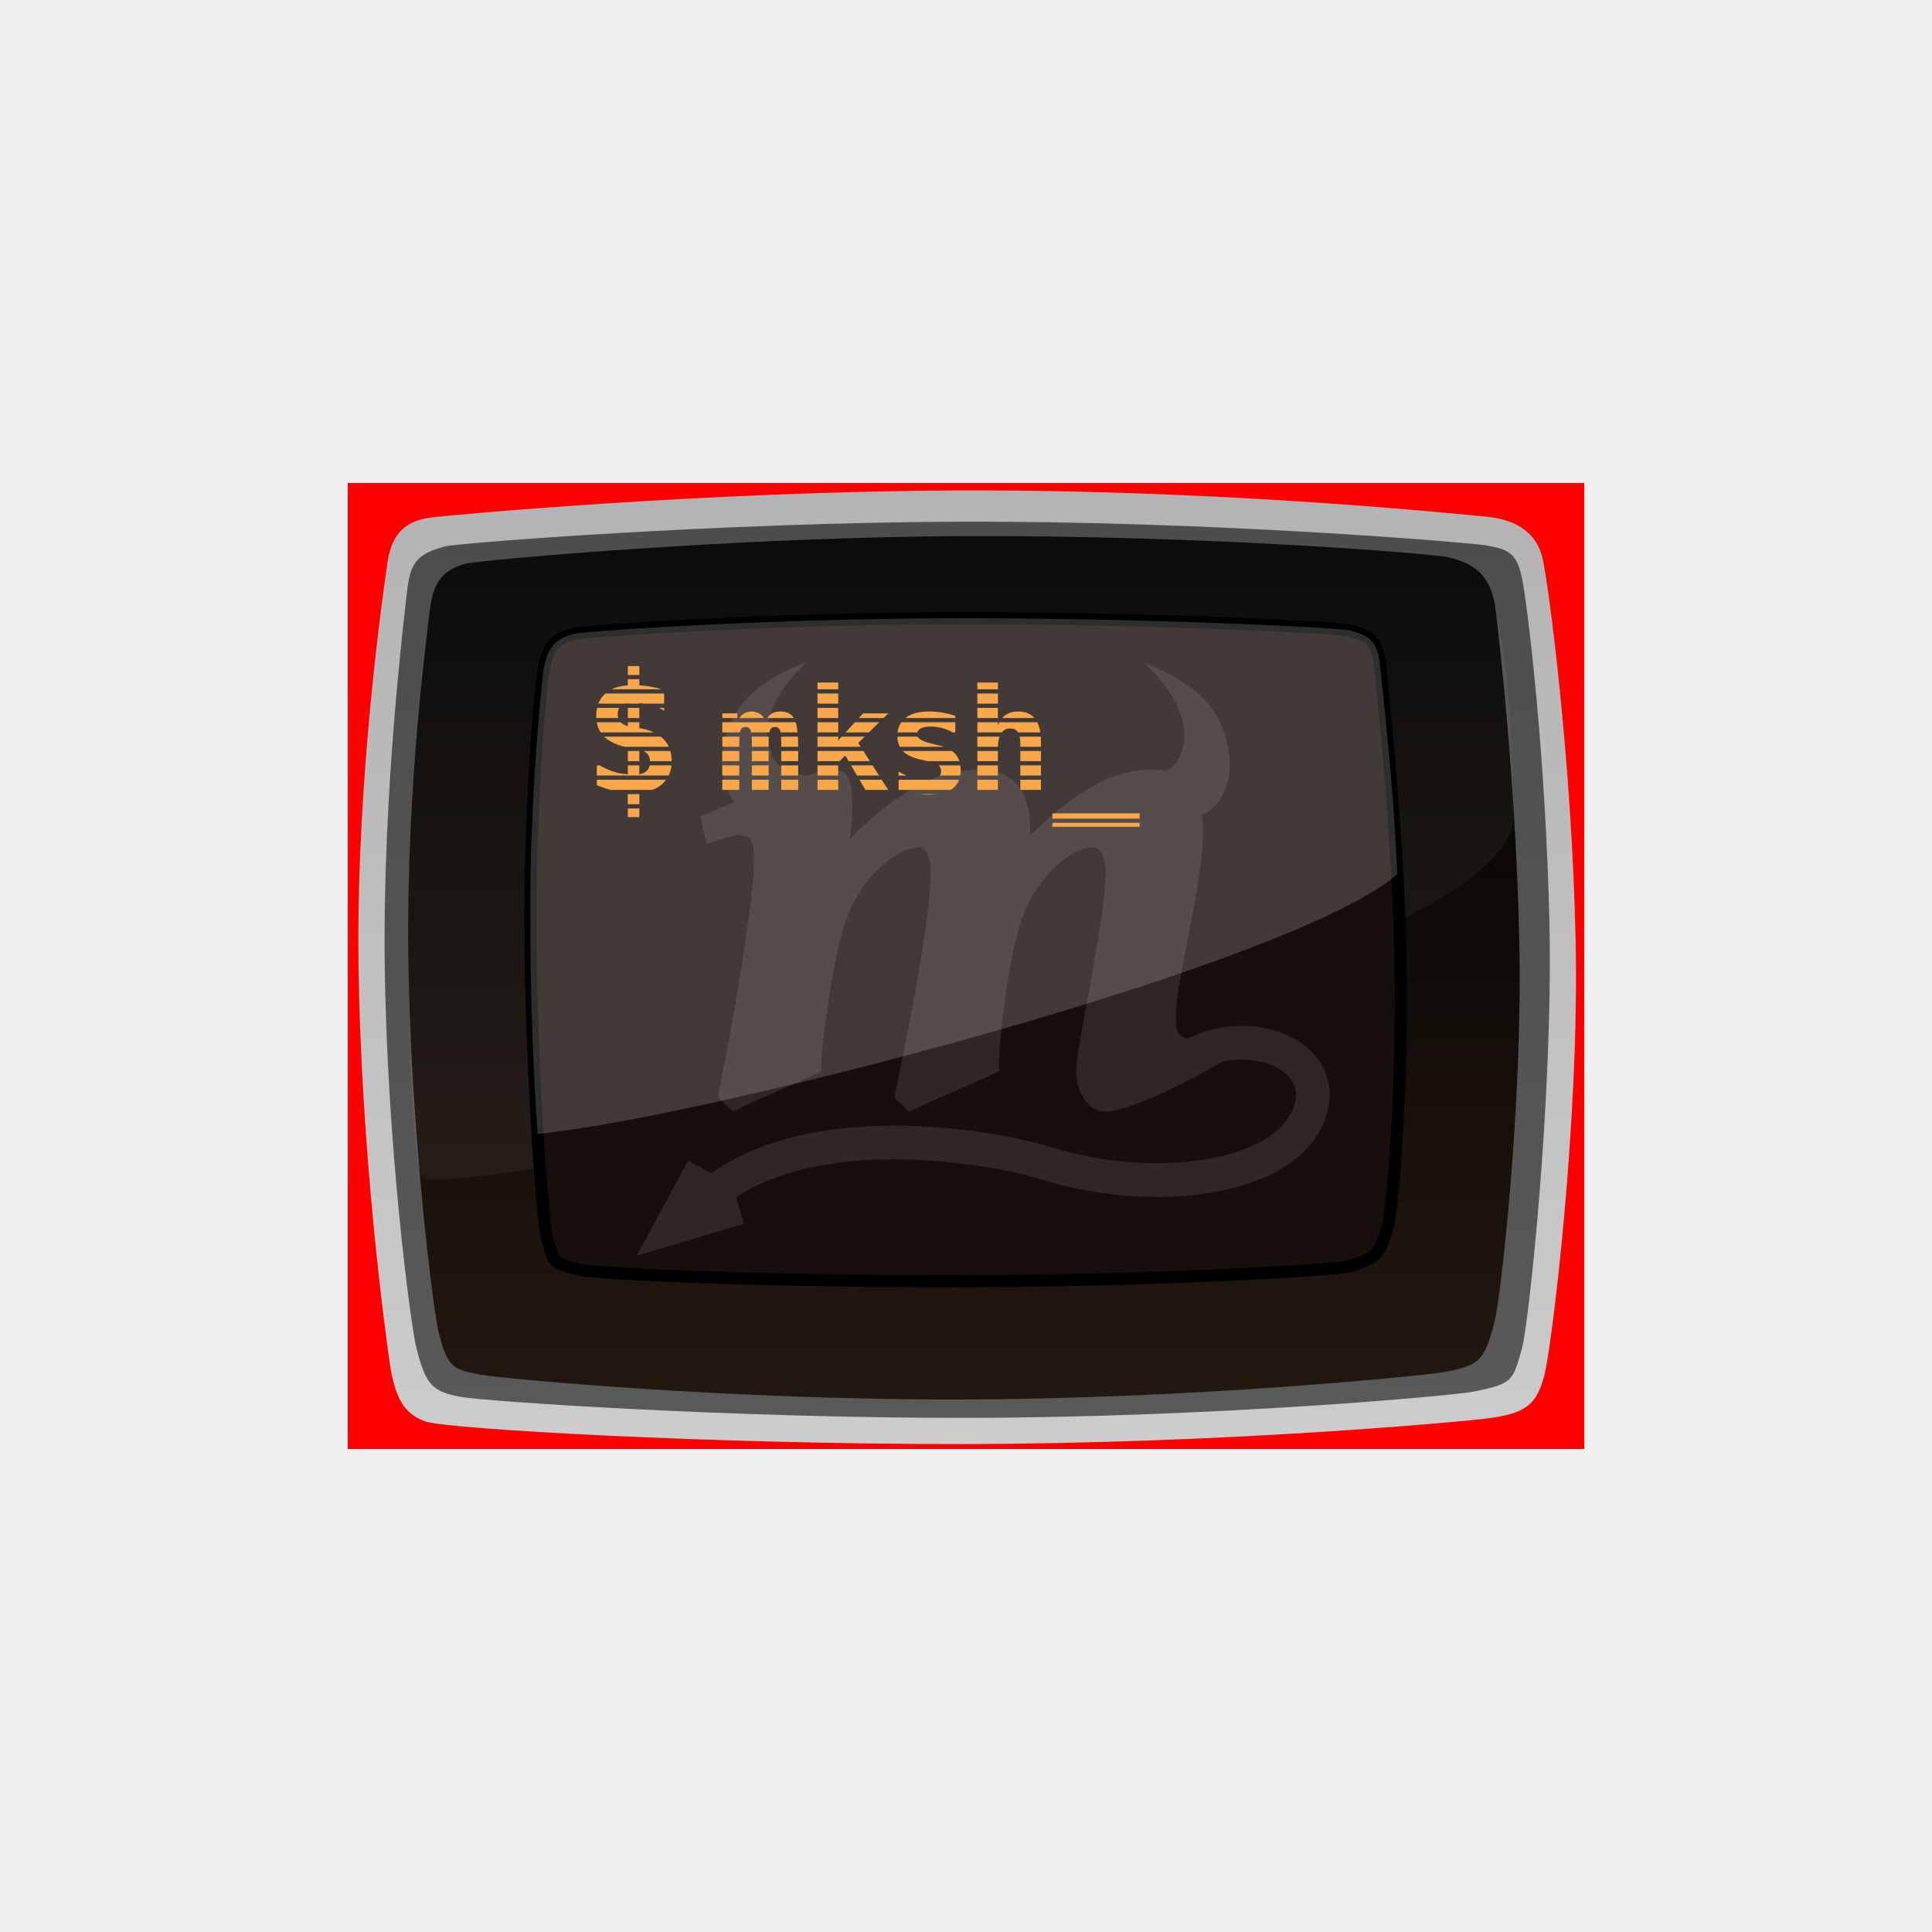
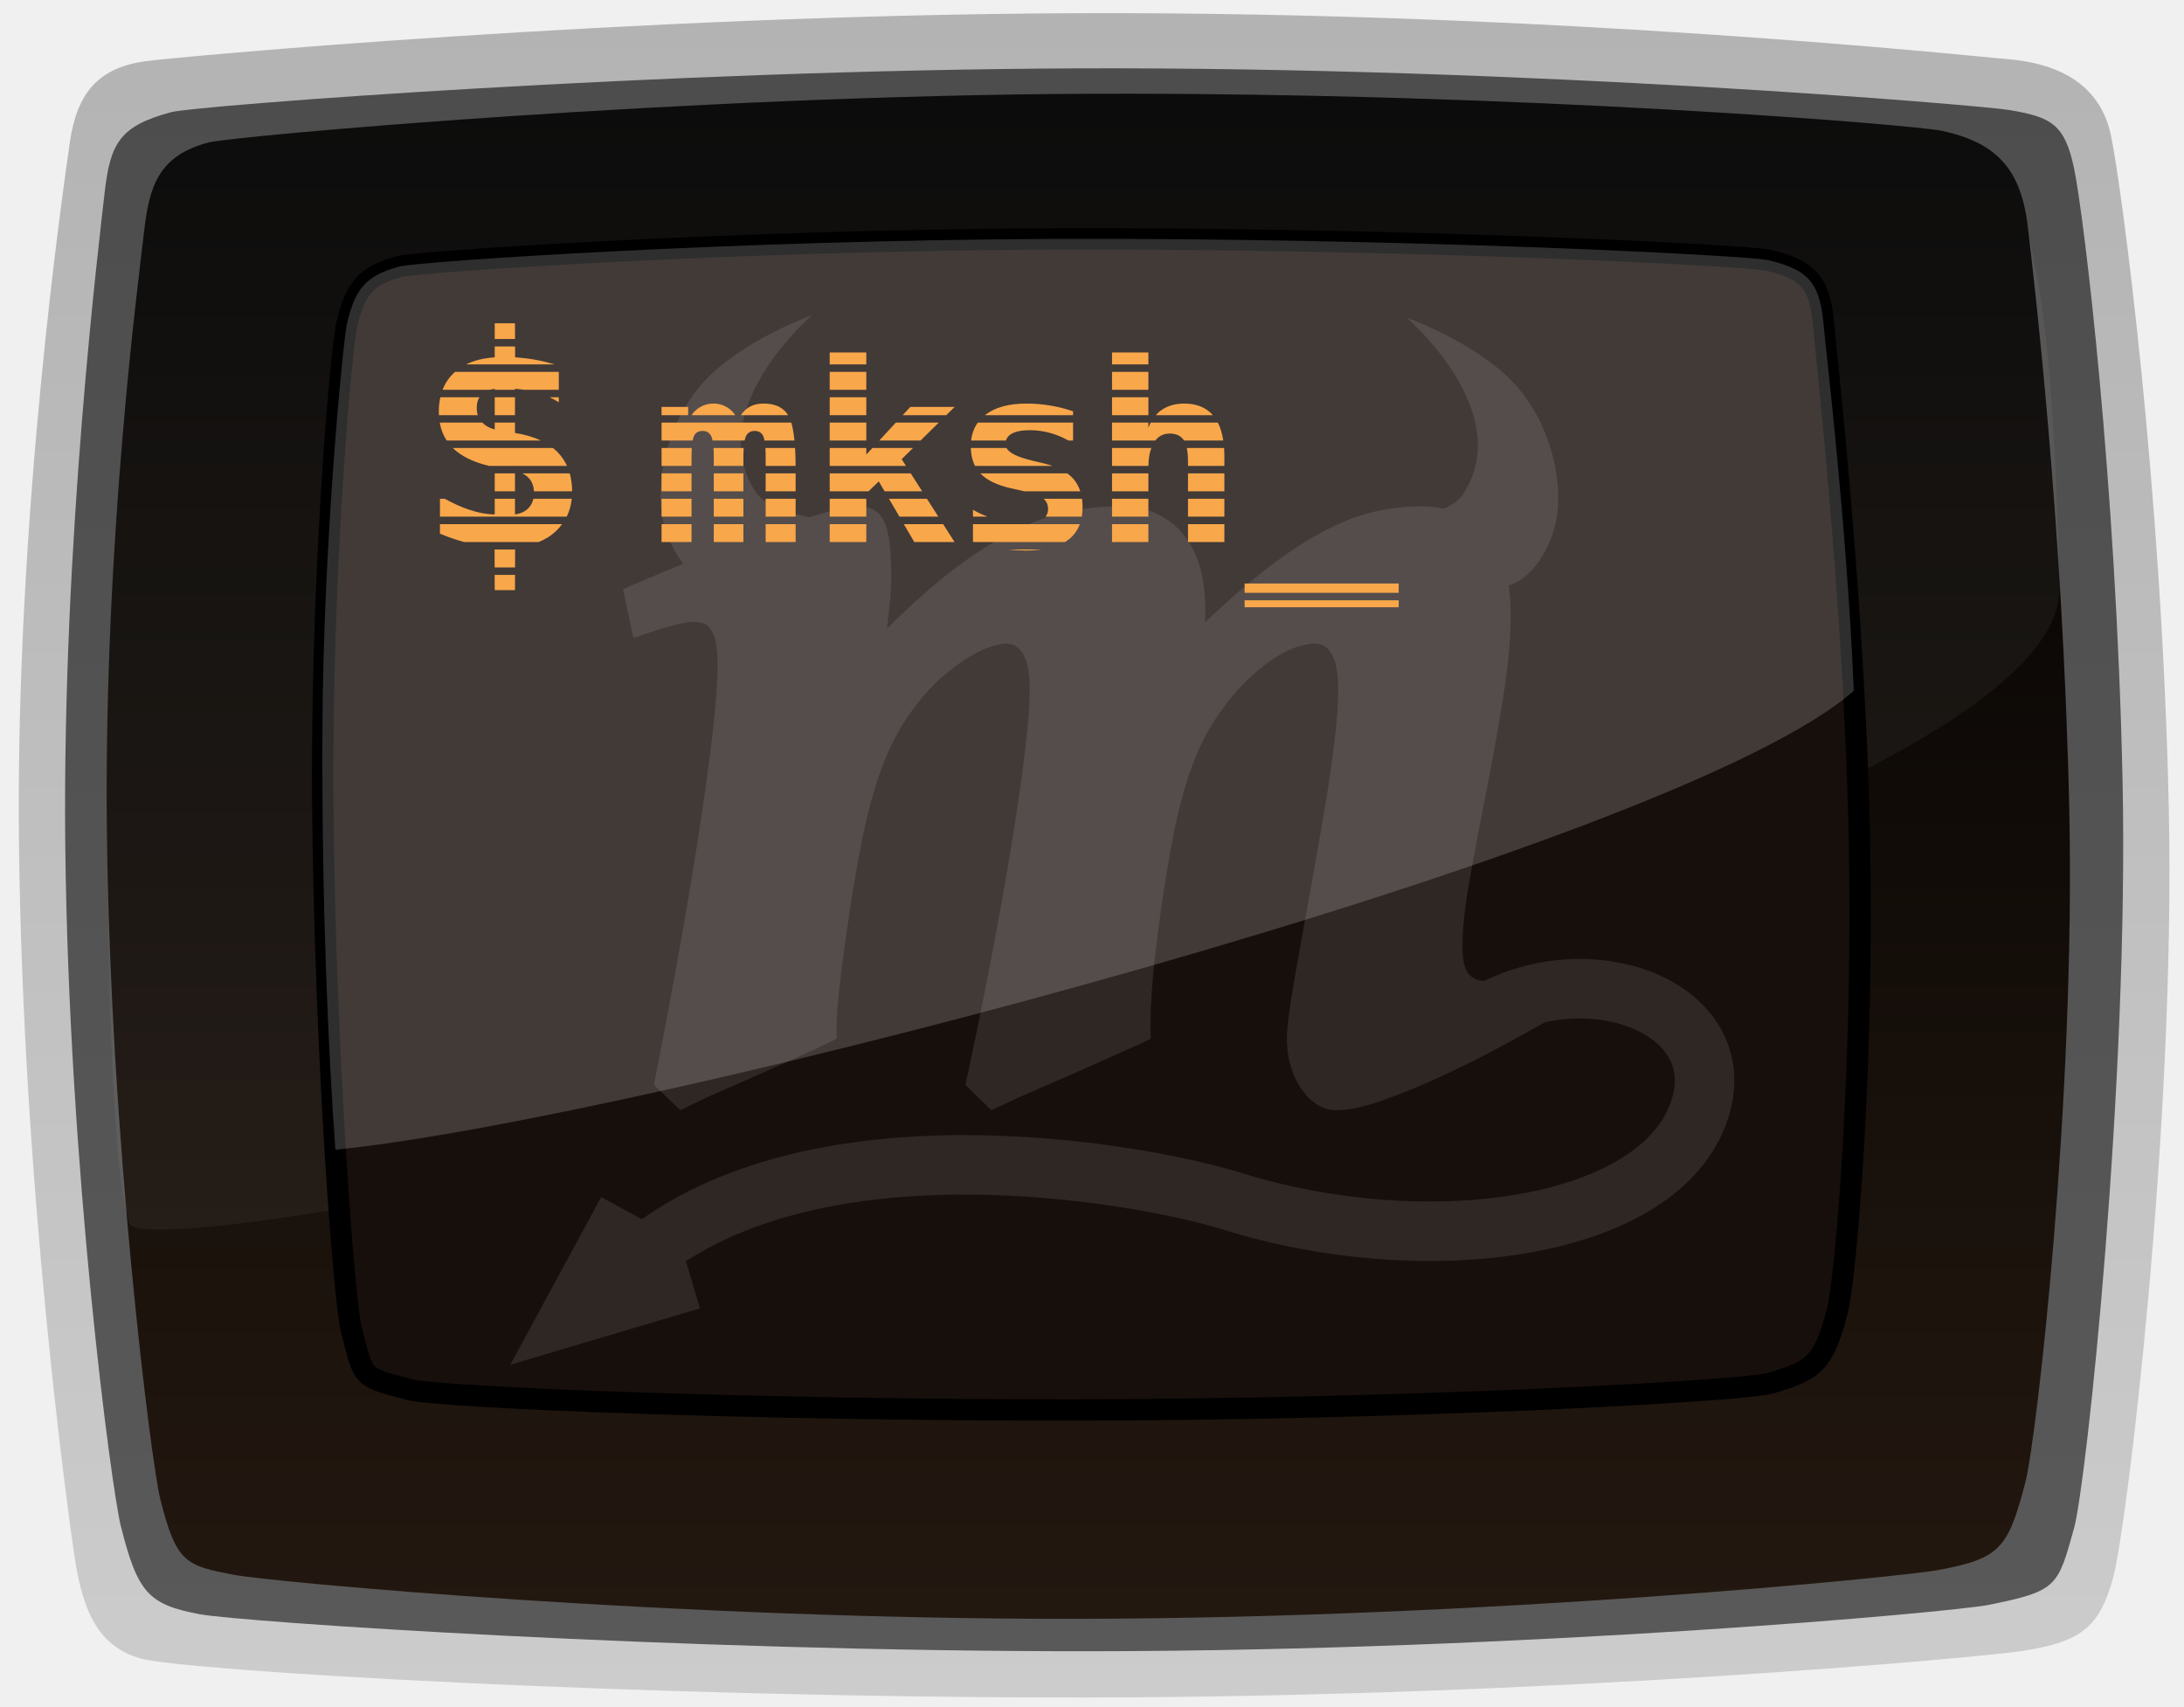
- <svg xmlns="http://www.w3.org/2000/svg" version="1.1" x="0px" y="0px" width="800px" height="800px">
-   <g id="monitor">
-     <path fill="#FF0000" d="M144,200h512v400h-512z" />
-     <linearGradient id="SVGID_1_" gradientUnits="userSpaceOnUse" x1="400.495" y1="597.951" x2="400.495" y2="203.083">
-       <stop offset="0" style="stop-color:#CCCCCC" />
-       <stop offset="1" style="stop-color:#B3B3B3" />
-     </linearGradient>
-     <path fill="url(#SVGID_1_)" d="M148.443,397.219c-0.832-76.121,10.379-152.996,11.93-163.84    c1.633-11.395,6.516-17.359,17.367-18.984c6.125-0.918,113.844-10.91,218.922-11.301c112.473-0.414,210.648,10.184,217.801,10.758    c13.562,1.086,22.082,6.879,24.414,17.902c2.461,11.629,11.961,82.645,13.562,157.871c1.594,75.238-9.941,168.828-13.02,180.117    c-3.258,11.934-7.594,15.184-21.703,17.359c-8.961,1.379-109.656,10.727-218.633,10.848c-104.613,0.121-212.906-6.25-222.43-9.223    c-8.68-2.711-13.023-9.227-15.195-23.875C160.072,555.504,149.326,478.586,148.443,397.219z" />
-     <linearGradient id="SVGID_2_" gradientUnits="userSpaceOnUse" x1="400.501" y1="587.106" x2="400.501" y2="216.016">
-       <stop offset="0" style="stop-color:#595959" />
-       <stop offset="1" style="stop-color:#4D4D4D" />
-     </linearGradient>
-     <path fill="url(#SVGID_2_)" d="M159.303,398.211c-0.773-71.16,8.078-142.711,9.207-152.891    c1.312-11.82,3.633-15.824,15.676-19.039c5.602-1.484,114.5-9.887,212.727-10.254c105.141-0.391,211.477,8.656,218.098,9.762    c9.766,1.625,13.012,3.258,15.191,13.562c2.297,10.871,9.898,73.438,11.395,143.766c1.488,70.328-8.449,164.695-11.395,175.234    c-3.797,13.562-3.797,14.648-20.074,17.902c-8.312,1.668-108.078,10.738-209.953,10.852c-97.797,0.117-200.246-6.934-209.41-8.684    c-11.875-2.266-14.496-4.887-18.453-20.723C170.162,549.125,160.127,474.273,159.303,398.211z" />
-     <linearGradient id="SVGID_3_" gradientUnits="userSpaceOnUse" x1="399.136" y1="579.509" x2="399.136" y2="221.972">
-       <stop offset="0" style="stop-color:#231810" />
-       <stop offset="1" style="stop-color:#000000" />
-     </linearGradient>
-     <path fill="url(#SVGID_3_)" d="M169.057,394.508c-0.742-68.262,7.605-130.203,8.691-139.969    c1.254-11.34,3.637-18.074,15.188-21.156c5.367-1.43,112.469-11.047,206.688-11.398c100.859-0.375,193.359,7.32,199.648,8.688    c12.48,2.707,18.445,8.672,20.078,22.238c1.273,10.582,8.328,69.793,9.762,137.254c1.43,67.469-7.668,147.172-10.301,157.332    c-4.062,15.637-5.965,17.902-20.613,20.613c-7.996,1.48-104.637,11.289-202.363,11.398    c-93.809,0.109-188.141-8.633-196.934-10.309c-11.387-2.172-13.559-2.715-17.359-17.906    C179.486,543.066,169.85,467.465,169.057,394.508z" />
-   </g>
-   <g id="effect_glassy">
-     <path opacity="0.05" fill="#FFFFFF" d="M169.057,394.508c-0.742-68.262,7.605-130.203,8.691-139.969    c1.254-11.34,3.637-18.074,15.188-21.156c5.367-1.43,112.469-11.047,206.688-11.398c100.859-0.375,193.359,7.32,199.648,8.688    c12.48,2.707,18.445,8.672,20.078,22.238c1.273,10.582,5.992,17.559,7.422,85.02c1.43,67.465-448.703,163.941-452.5,148.75    C172.209,478.453,169.85,467.465,169.057,394.508z" />
-   </g>
-   <g id="moniback">
-     <path fill="#170F0B" stroke="#000000" stroke-width="5" d="M219.686,390.848c-0.59-53.98,4.199-108.848,5.648-114.969    c1.898-8.004,4.281-11.273,12.383-13.414c4.297-1.133,78.266-6.18,153.59-6.453c80.629-0.297,162.168,3.832,167.184,4.977    c10.359,2.367,12.234,6.117,13.105,15.957c0.543,6.133,7.152,65.352,8.297,118.703c1.137,53.352-3.102,103.836-5.207,111.871    c-3.242,12.367-5.625,13.75-15.629,16.746c-6.227,1.863-85.262,6.195-163.395,6.281c-74.992,0.082-148.758-2.938-155.668-4.785    c-11.469-3.074-10.566-2.262-13.637-14.09C224.67,505.176,220.318,448.547,219.686,390.848z" />
-   </g>
-   <g id="effect_light">
-     <path opacity="0.18" fill="#FFFFFF" d="M222.623,469.535c-1.691-23.402-3.203-57.59-3.039-98.164    c0.188-45.02,4.969-92.188,5.75-95.492c1.898-8.004,4.281-11.273,12.383-13.414c4.297-1.133,78.266-6.18,153.59-6.453    c80.629-0.297,162.168,3.832,167.184,4.977c10.359,2.367,12.234,6.117,13.105,15.957c0.543,6.133,5.332,45.832,6.996,85    C536.459,399.18,294.186,462.453,222.623,469.535z" />
-   </g>
-   <g id="the_m" opacity="0.1">
-     <g id="the_m_letter">
-       <path fill="#FFFFFF" d="M511.345,436.659c-4.445,2.608-9.253,5.314-14.42,8.115c-5.17,2.804-10.218,5.34-15.146,7.609     c-4.927,2.269-9.542,4.152-13.84,5.651c-4.301,1.497-7.851,2.247-10.652,2.247c-1.449,0-2.851-0.388-4.203-1.16     c-1.354-0.774-2.586-1.908-3.695-3.405c-1.111-1.497-2.006-3.283-2.681-5.362c-0.678-2.076-1.015-4.42-1.015-7.029     c0-1.739,0.29-4.492,0.869-8.261c0.58-3.768,1.327-8.138,2.247-13.115c0.917-4.976,1.884-10.312,2.898-16.015     c1.015-5.699,1.979-11.279,2.898-16.739c0.917-5.457,1.666-10.602,2.246-15.435c0.58-4.83,0.869-8.84,0.869-12.029     c0-3.768-0.484-6.521-1.449-8.261c-0.967-1.739-2.318-2.608-4.058-2.608c-0.774,0-1.909,0.195-3.405,0.58     c-1.499,0.387-3.261,1.184-5.29,2.391c-2.029,1.209-4.228,2.898-6.594,5.072c-2.369,2.174-4.761,5-7.174,8.479     c-1.645,2.319-3.094,4.832-4.349,7.536c-1.257,2.706-2.416,5.797-3.478,9.275c-1.064,3.479-2.029,7.464-2.898,11.957     c-0.87,4.492-1.739,9.638-2.609,15.435c-1.257,8.793-2.054,15.749-2.391,20.869c-0.34,5.122-0.412,8.793-0.218,11.015     c-0.869,0.484-2.296,1.159-4.275,2.028c-1.981,0.87-4.202,1.861-6.666,2.972c-2.464,1.111-5.073,2.271-7.826,3.478     c-2.754,1.21-5.362,2.344-7.826,3.406c-2.464,1.062-4.663,2.052-6.594,2.971c-1.934,0.917-3.333,1.569-4.203,1.957l-6.087-5.942     c2.124-9.854,4.105-19.564,5.942-29.13c1.834-9.565,3.429-18.479,4.783-26.739c1.352-8.261,2.414-15.58,3.188-21.956     c0.772-6.377,1.159-11.352,1.159-14.928c0-7.149-1.884-10.724-5.652-10.724c-0.58,0-1.572,0.195-2.971,0.58     c-1.402,0.387-3.116,1.159-5.145,2.319c-2.029,1.159-4.275,2.803-6.739,4.927c-2.464,2.126-4.953,4.928-7.464,8.406     c-1.644,2.319-3.141,4.88-4.493,7.681c-1.354,2.803-2.586,5.992-3.695,9.565c-1.112,3.576-2.126,7.609-3.043,12.102     c-0.919,4.493-1.812,9.542-2.681,15.145c-1.354,8.793-2.296,15.725-2.826,20.797c-0.532,5.072-0.702,8.768-0.507,11.087     c-0.87,0.484-2.246,1.159-4.13,2.028c-1.884,0.87-4.058,1.861-6.521,2.972c-2.464,1.111-5.05,2.271-7.753,3.478     c-2.706,1.21-5.29,2.344-7.753,3.406c-2.464,1.062-4.638,2.052-6.522,2.971c-1.884,0.917-3.213,1.569-3.985,1.957l-6.232-5.942     c2.029-10.24,3.936-20.337,5.725-30.289c1.787-9.95,3.356-19.298,4.71-28.043c1.352-8.743,2.439-16.594,3.261-23.55     c0.819-6.957,1.231-12.511,1.231-16.667c0-2.221-0.145-3.985-0.435-5.29c-0.29-1.305-0.702-2.319-1.232-3.043     c-0.532-0.725-1.137-1.182-1.812-1.377c-0.677-0.192-1.402-0.29-2.174-0.29c-0.967,0-2.224,0.195-3.768,0.58     c-1.547,0.387-3.093,0.822-4.638,1.304l-5.652,1.884l-2.464-11.449c2.704-1.16,5.772-2.464,9.203-3.913     c3.429-1.449,6.957-2.874,10.58-4.275c3.623-1.399,7.269-2.776,10.942-4.13c3.671-1.352,7.077-2.559,10.217-3.623     c3.139-1.062,5.942-1.907,8.406-2.536c2.464-0.627,4.323-0.942,5.58-0.942c1.449,0,2.681,0.243,3.695,0.725     c1.015,0.484,1.834,1.329,2.464,2.536c0.627,1.209,1.087,2.898,1.377,5.072c0.29,2.174,0.435,4.952,0.435,8.333     c0,1.354-0.097,3.166-0.29,5.435c-0.195,2.271-0.435,4.47-0.725,6.594c5.699-5.7,11.014-10.41,15.941-14.13     c4.928-3.718,9.588-6.667,13.985-8.841c4.396-2.174,8.598-3.67,12.609-4.493c4.008-0.819,7.994-1.232,11.957-1.232     c3.573,0,6.642,0.652,9.202,1.957c2.559,1.305,4.66,3.068,6.305,5.29c1.642,2.224,2.826,4.783,3.551,7.681     s1.087,5.942,1.087,9.13v1.16c0,0.58-0.05,1.257-0.146,2.029c5.603-5.312,10.725-9.732,15.362-13.261     c4.638-3.525,8.985-6.327,13.043-8.405c4.059-2.077,7.898-3.526,11.521-4.348c3.624-0.819,7.27-1.232,10.942-1.232     c2.801,0,5.482,0.46,8.043,1.377c2.56,0.919,4.783,2.392,6.667,4.42s3.381,4.663,4.492,7.898     c1.11,3.238,1.667,7.174,1.667,11.812c0,5.507-0.58,11.884-1.739,19.13s-2.464,14.542-3.913,21.884     c-1.449,7.344-2.753,14.252-3.913,20.724c-1.159,6.475-1.738,11.739-1.738,15.797c0,3.286,0.481,5.484,1.449,6.595     c0.964,1.111,2.269,1.666,3.912,1.666c2.802,0,5.338-0.362,7.609-1.087c2.269-0.725,5.385-1.859,9.348-3.405L511.345,436.659z" />
+ <svg xmlns="http://www.w3.org/2000/svg" version="1.1" x="0px" y="0px" width="512px" height="400px">
+   <g id="logo" transform="translate(-144 -200)">
+     <g id="monitor">
+       <linearGradient id="SVGID_1_" gradientUnits="userSpaceOnUse" x1="400.495" y1="597.951" x2="400.495" y2="203.083">
+         <stop offset="0" style="stop-color:#CCCCCC" />
+         <stop offset="1" style="stop-color:#B3B3B3" />
+       </linearGradient>
+       <path fill="url(#SVGID_1_)" d="M148.443,397.219c-0.832-76.121,10.379-152.996,11.93-163.84    c1.633-11.395,6.516-17.359,17.367-18.984c6.125-0.918,113.844-10.91,218.922-11.301c112.473-0.414,210.648,10.184,217.801,10.758    c13.562,1.086,22.082,6.879,24.414,17.902c2.461,11.629,11.961,82.645,13.562,157.871c1.594,75.238-9.941,168.828-13.02,180.117    c-3.258,11.934-7.594,15.184-21.703,17.359c-8.961,1.379-109.656,10.727-218.633,10.848c-104.613,0.121-212.906-6.25-222.43-9.223    c-8.68-2.711-13.023-9.227-15.195-23.875C160.072,555.504,149.326,478.586,148.443,397.219z" />
+       <linearGradient id="SVGID_2_" gradientUnits="userSpaceOnUse" x1="400.501" y1="587.106" x2="400.501" y2="216.016">
+         <stop offset="0" style="stop-color:#595959" />
+         <stop offset="1" style="stop-color:#4D4D4D" />
+       </linearGradient>
+       <path fill="url(#SVGID_2_)" d="M159.303,398.211c-0.773-71.16,8.078-142.711,9.207-152.891    c1.312-11.82,3.633-15.824,15.676-19.039c5.602-1.484,114.5-9.887,212.727-10.254c105.141-0.391,211.477,8.656,218.098,9.762    c9.766,1.625,13.012,3.258,15.191,13.562c2.297,10.871,9.898,73.438,11.395,143.766c1.488,70.328-8.449,164.695-11.395,175.234    c-3.797,13.562-3.797,14.648-20.074,17.902c-8.312,1.668-108.078,10.738-209.953,10.852c-97.797,0.117-200.246-6.934-209.41-8.684    c-11.875-2.266-14.496-4.887-18.453-20.723C170.162,549.125,160.127,474.273,159.303,398.211z" />
+       <linearGradient id="SVGID_3_" gradientUnits="userSpaceOnUse" x1="399.136" y1="579.509" x2="399.136" y2="221.972">
+         <stop offset="0" style="stop-color:#231810" />
+         <stop offset="1" style="stop-color:#000000" />
+       </linearGradient>
+       <path fill="url(#SVGID_3_)" d="M169.057,394.508c-0.742-68.262,7.605-130.203,8.691-139.969    c1.254-11.34,3.637-18.074,15.188-21.156c5.367-1.43,112.469-11.047,206.688-11.398c100.859-0.375,193.359,7.32,199.648,8.688    c12.48,2.707,18.445,8.672,20.078,22.238c1.273,10.582,8.328,69.793,9.762,137.254c1.43,67.469-7.668,147.172-10.301,157.332    c-4.062,15.637-5.965,17.902-20.613,20.613c-7.996,1.48-104.637,11.289-202.363,11.398    c-93.809,0.109-188.141-8.633-196.934-10.309c-11.387-2.172-13.559-2.715-17.359-17.906    C179.486,543.066,169.85,467.465,169.057,394.508z" />
    </g>
-     <g id="the_m_horn_left">
-       <path fill="#FFFFFF" d="M340.553,322.426c0,0-15.848-1.613-19.449-7.152c-12.539-19.32,13.289-41.395,13.289-41.395     s-13.656,4.828-23.012,13.254c-11.605,10.453-14.344,27.668-11.508,36.625c2.039,6.441,6.176,12.469,12.324,13.348     C331.674,339.887,340.553,322.426,340.553,322.426z" />
+     <g id="effect_glassy">
+       <path opacity="0.05" fill="#FFFFFF" d="M169.057,394.508c-0.742-68.262,7.605-130.203,8.691-139.969    c1.254-11.34,3.637-18.074,15.188-21.156c5.367-1.43,112.469-11.047,206.688-11.398c100.859-0.375,193.359,7.32,199.648,8.688    c12.48,2.707,18.445,8.672,20.078,22.238c1.273,10.582,5.992,17.559,7.422,85.02c1.43,67.465-448.703,163.941-452.5,148.75    C172.209,478.453,169.85,467.465,169.057,394.508z" />
    </g>
-     <g id="the_m_horn_right">
-       <path fill="#FFFFFF" d="M467.576,322.992c0,0,15.844-1.621,19.438-7.16c12.555-19.316-13.281-41.383-13.281-41.383     s13.656,4.816,23.016,13.246c11.602,10.453,14.344,27.664,11.512,36.613c-2.039,6.449-6.18,12.48-12.324,13.355     C476.443,340.445,467.576,322.992,467.576,322.992z" />
+     <g id="moniback">
+       <path fill="#170F0B" stroke="#000000" stroke-width="5" d="M219.686,390.848c-0.59-53.98,4.199-108.848,5.648-114.969    c1.898-8.004,4.281-11.273,12.383-13.414c4.297-1.133,78.266-6.18,153.59-6.453c80.629-0.297,162.168,3.832,167.184,4.977    c10.359,2.367,12.234,6.117,13.105,15.957c0.543,6.133,7.152,65.352,8.297,118.703c1.137,53.352-3.102,103.836-5.207,111.871    c-3.242,12.367-5.625,13.75-15.629,16.746c-6.227,1.863-85.262,6.195-163.395,6.281c-74.992,0.082-148.758-2.938-155.668-4.785    c-11.469-3.074-10.566-2.262-13.637-14.09C224.67,505.176,220.318,448.547,219.686,390.848z" />
    </g>
-     <g id="the_m_tail_trunk">
-       <path fill="none" stroke="#FFFFFF" stroke-width="13.95" d="M492.756,437.441c24.609-13.984,58.734-0.562,49.219,24.047     c-10.5,27.199-64.43,34.09-109.066,20.137c-21.324-6.656-100.512-21.164-140.961,15.102" />
+     <g id="effect_light">
+       <path opacity="0.18" fill="#FFFFFF" d="M222.623,469.535c-1.691-23.402-3.203-57.59-3.039-98.164    c0.188-45.02,4.969-92.188,5.75-95.492c1.898-8.004,4.281-11.273,12.383-13.414c4.297-1.133,78.266-6.18,153.59-6.453    c80.629-0.297,162.168,3.832,167.184,4.977c10.359,2.367,12.234,6.117,13.105,15.957c0.543,6.133,5.332,45.832,6.996,85    C536.459,399.18,294.186,462.453,222.623,469.535z" />
    </g>
-     <g id="the_m_tail_tip">
-       <polyline fill="none" stroke="#FFFFFF" stroke-width="13.95" points="291.064,483.965 277.787,508.457 306.107,500.043     " />
+     <g id="the_m" opacity="0.1">
+       <g id="the_m_letter">
+         <path fill="#FFFFFF" d="M511.345,436.659c-4.445,2.608-9.253,5.314-14.42,8.115c-5.17,2.804-10.218,5.34-15.146,7.609     c-4.927,2.269-9.542,4.152-13.84,5.651c-4.301,1.497-7.851,2.247-10.652,2.247c-1.449,0-2.851-0.388-4.203-1.16     c-1.354-0.774-2.586-1.908-3.695-3.405c-1.111-1.497-2.006-3.283-2.681-5.362c-0.678-2.076-1.015-4.42-1.015-7.029     c0-1.739,0.29-4.492,0.869-8.261c0.58-3.768,1.327-8.138,2.247-13.115c0.917-4.976,1.884-10.312,2.898-16.015     c1.015-5.699,1.979-11.279,2.898-16.739c0.917-5.457,1.666-10.602,2.246-15.435c0.58-4.83,0.869-8.84,0.869-12.029     c0-3.768-0.484-6.521-1.449-8.261c-0.967-1.739-2.318-2.608-4.058-2.608c-0.774,0-1.909,0.195-3.405,0.58     c-1.499,0.387-3.261,1.184-5.29,2.391c-2.029,1.209-4.228,2.898-6.594,5.072c-2.369,2.174-4.761,5-7.174,8.479     c-1.645,2.319-3.094,4.832-4.349,7.536c-1.257,2.706-2.416,5.797-3.478,9.275c-1.064,3.479-2.029,7.464-2.898,11.957     c-0.87,4.492-1.739,9.638-2.609,15.435c-1.257,8.793-2.054,15.749-2.391,20.869c-0.34,5.122-0.412,8.793-0.218,11.015     c-0.869,0.484-2.296,1.159-4.275,2.028c-1.981,0.87-4.202,1.861-6.666,2.972c-2.464,1.111-5.073,2.271-7.826,3.478     c-2.754,1.21-5.362,2.344-7.826,3.406c-2.464,1.062-4.663,2.052-6.594,2.971c-1.934,0.917-3.333,1.569-4.203,1.957l-6.087-5.942     c2.124-9.854,4.105-19.564,5.942-29.13c1.834-9.565,3.429-18.479,4.783-26.739c1.352-8.261,2.414-15.58,3.188-21.956     c0.772-6.377,1.159-11.352,1.159-14.928c0-7.149-1.884-10.724-5.652-10.724c-0.58,0-1.572,0.195-2.971,0.58     c-1.402,0.387-3.116,1.159-5.145,2.319c-2.029,1.159-4.275,2.803-6.739,4.927c-2.464,2.126-4.953,4.928-7.464,8.406     c-1.644,2.319-3.141,4.88-4.493,7.681c-1.354,2.803-2.586,5.992-3.695,9.565c-1.112,3.576-2.126,7.609-3.043,12.102     c-0.919,4.493-1.812,9.542-2.681,15.145c-1.354,8.793-2.296,15.725-2.826,20.797c-0.532,5.072-0.702,8.768-0.507,11.087     c-0.87,0.484-2.246,1.159-4.13,2.028c-1.884,0.87-4.058,1.861-6.521,2.972c-2.464,1.111-5.05,2.271-7.753,3.478     c-2.706,1.21-5.29,2.344-7.753,3.406c-2.464,1.062-4.638,2.052-6.522,2.971c-1.884,0.917-3.213,1.569-3.985,1.957l-6.232-5.942     c2.029-10.24,3.936-20.337,5.725-30.289c1.787-9.95,3.356-19.298,4.71-28.043c1.352-8.743,2.439-16.594,3.261-23.55     c0.819-6.957,1.231-12.511,1.231-16.667c0-2.221-0.145-3.985-0.435-5.29c-0.29-1.305-0.702-2.319-1.232-3.043     c-0.532-0.725-1.137-1.182-1.812-1.377c-0.677-0.192-1.402-0.29-2.174-0.29c-0.967,0-2.224,0.195-3.768,0.58     c-1.547,0.387-3.093,0.822-4.638,1.304l-5.652,1.884l-2.464-11.449c2.704-1.16,5.772-2.464,9.203-3.913     c3.429-1.449,6.957-2.874,10.58-4.275c3.623-1.399,7.269-2.776,10.942-4.13c3.671-1.352,7.077-2.559,10.217-3.623     c3.139-1.062,5.942-1.907,8.406-2.536c2.464-0.627,4.323-0.942,5.58-0.942c1.449,0,2.681,0.243,3.695,0.725     c1.015,0.484,1.834,1.329,2.464,2.536c0.627,1.209,1.087,2.898,1.377,5.072c0.29,2.174,0.435,4.952,0.435,8.333     c0,1.354-0.097,3.166-0.29,5.435c-0.195,2.271-0.435,4.47-0.725,6.594c5.699-5.7,11.014-10.41,15.941-14.13     c4.928-3.718,9.588-6.667,13.985-8.841c4.396-2.174,8.598-3.67,12.609-4.493c4.008-0.819,7.994-1.232,11.957-1.232     c3.573,0,6.642,0.652,9.202,1.957c2.559,1.305,4.66,3.068,6.305,5.29c1.642,2.224,2.826,4.783,3.551,7.681     s1.087,5.942,1.087,9.13v1.16c0,0.58-0.05,1.257-0.146,2.029c5.603-5.312,10.725-9.732,15.362-13.261     c4.638-3.525,8.985-6.327,13.043-8.405c4.059-2.077,7.898-3.526,11.521-4.348c3.624-0.819,7.27-1.232,10.942-1.232     c2.801,0,5.482,0.46,8.043,1.377c2.56,0.919,4.783,2.392,6.667,4.42s3.381,4.663,4.492,7.898     c1.11,3.238,1.667,7.174,1.667,11.812c0,5.507-0.58,11.884-1.739,19.13s-2.464,14.542-3.913,21.884     c-1.449,7.344-2.753,14.252-3.913,20.724c-1.159,6.475-1.738,11.739-1.738,15.797c0,3.286,0.481,5.484,1.449,6.595     c0.964,1.111,2.269,1.666,3.912,1.666c2.802,0,5.338-0.362,7.609-1.087c2.269-0.725,5.385-1.859,9.348-3.405L511.345,436.659z" />
+       </g>
+       <g id="the_m_horn_left">
+         <path fill="#FFFFFF" d="M340.553,322.426c0,0-15.848-1.613-19.449-7.152c-12.539-19.32,13.289-41.395,13.289-41.395     s-13.656,4.828-23.012,13.254c-11.605,10.453-14.344,27.668-11.508,36.625c2.039,6.441,6.176,12.469,12.324,13.348     C331.674,339.887,340.553,322.426,340.553,322.426z" />
+       </g>
+       <g id="the_m_horn_right">
+         <path fill="#FFFFFF" d="M467.576,322.992c0,0,15.844-1.621,19.438-7.16c12.555-19.316-13.281-41.383-13.281-41.383     s13.656,4.816,23.016,13.246c11.602,10.453,14.344,27.664,11.512,36.613c-2.039,6.449-6.18,12.48-12.324,13.355     C476.443,340.445,467.576,322.992,467.576,322.992z" />
+       </g>
+       <g id="the_m_tail_trunk">
+         <path fill="none" stroke="#FFFFFF" stroke-width="13.95" d="M492.756,437.441c24.609-13.984,58.734-0.562,49.219,24.047     c-10.5,27.199-64.43,34.09-109.066,20.137c-21.324-6.656-100.512-21.164-140.961,15.102" />
+       </g>
+       <g id="the_m_tail_tip">
+         <polyline fill="none" stroke="#FFFFFF" stroke-width="13.95" points="291.064,483.965 277.787,508.457 306.107,500.043     " />
+       </g>
+     </g>
+     <g id="prompt" transform="translate(244 272) scale(1) translate(-244 -272)">
+       <path fill="#F9A74B" d="M388.654,316.922c0.697,0.584,1.052,1.405,1.052,2.473c0,0.679-0.216,1.248-0.602,1.73h8.503    c0.118-0.69,0.184-1.419,0.184-2.199c0-0.705-0.046-1.373-0.137-2.004H388.654z M355.887,322.875l2.46,4.199h9.433l-2.68-4.199    H355.887z M311.334,327.074h6.943v-4.199h-6.943V327.074z M338.507,327.074h8.584v-4.199h-8.584V327.074z M323.493,321.125    h7.031v-4.203h-7.031V321.125z M394.208,310.973h-20.393c0.004,0.004,0.008,0.009,0.012,0.014    c1.504,1.582,3.896,2.744,7.178,3.486l2.373,0.527c0.245,0.059,0.472,0.117,0.701,0.176h13.177    c-0.364-1.129-0.912-2.111-1.646-2.944C395.208,311.776,394.736,311.359,394.208,310.973z M329.505,299.074h-30.417v4.203h7.295    c0.08-0.417,0.176-0.764,0.292-1.021c0.371-0.82,1.044-1.23,2.021-1.23c0.977,0,1.66,0.42,2.051,1.26    c0.119,0.255,0.217,0.592,0.3,0.992h7.515c0.083-0.4,0.181-0.737,0.3-0.992c0.391-0.839,1.074-1.26,2.051-1.26    c0.977,0,1.65,0.41,2.021,1.23c0.116,0.257,0.212,0.604,0.292,1.021h7.023C330.083,301.564,329.833,300.165,329.505,299.074z     M364.077,299.074h-10.068l-3.883,4.203h9.688L364.077,299.074z M311.334,315.176h6.943v-4.203h-6.943V315.176z     M338.507,321.125h8.584v-4.203h-8.584V321.125z M311.334,321.125h6.943v-4.203h-6.943V321.125z M323.493,327.074h7.031v-4.199    h-7.031V327.074z M305.329,295.4h-6.24v1.928h6.24V295.4z M323.493,315.176h7.031v-4.203h-7.031V315.176z M323.493,309.227    h7.025c-0.008-1.538-0.051-2.938-0.128-4.203h-6.958c0.04,0.625,0.062,1.327,0.062,2.125V309.227z M311.334,307.148v2.078h6.943    v-2.078c0-0.797,0.023-1.5,0.066-2.125h-7.076C311.311,305.648,311.334,306.352,311.334,307.148z M355.622,297.328h10.226    l1.956-1.928h-10.4L355.622,297.328z M435.778,336.797v2.18h36.123v-2.18H435.778z M255.765,295.634    c0-1,0.212-1.833,0.629-2.509h-9.16c-0.234,1.042-0.364,2.153-0.364,3.352c0,0.291,0.019,0.57,0.033,0.852h9.11    C255.852,296.812,255.765,296.249,255.765,295.634z M247.141,325.113c1.959,0.818,3.851,1.465,5.682,1.961h17.46    c1.594-0.639,2.995-1.538,4.198-2.702c0.486-0.47,0.909-0.974,1.298-1.497h-28.638V325.113z M259.977,338.354h4.75l0.012-3.581    h-4.774L259.977,338.354z M422.214,305.023c0.193,0.879,0.293,1.944,0.293,3.209v0.994h8.525v-2.312    c0-0.66-0.028-1.284-0.069-1.891H422.214z M264.727,275.79h-4.75v3.687h4.766L264.727,275.79z M413.22,282.627h-8.525v2.799    h8.525V282.627z M395.565,296.426c-1.739-0.605-3.53-1.059-5.376-1.362c-1.846-0.303-3.696-0.454-5.552-0.454    c-4.141,0-7.354,0.879-9.639,2.637c-0.034,0.026-0.062,0.056-0.095,0.082h20.662V296.426z M259.977,291.153v0.222h4.75v-0.222    c0.708,0.047,1.388,0.126,2.055,0.222h8.221v-4.199h-24.307c-0.128,0.114-0.265,0.219-0.388,0.339    c-1.133,1.1-1.983,2.387-2.556,3.86H258.9C259.235,291.281,259.589,291.203,259.977,291.153z M259.977,297.328h4.75v-4.203    h-4.75V297.328z M323.024,294.609c-1.446,0-2.666,0.333-3.662,0.996c-0.634,0.422-1.188,1.008-1.679,1.723h11.078    C327.653,295.522,325.747,294.609,323.024,294.609z M314.909,295.796c-1.094-0.791-2.305-1.187-3.633-1.187    c-1.329,0-2.53,0.376-3.604,1.128c-0.623,0.436-1.136,0.974-1.562,1.591h10.237    C316.003,296.764,315.534,296.249,314.909,295.796z M347.091,282.627h-8.584v2.799h8.584V282.627z M266.427,310.973    c0.639,0.303,1.186,0.691,1.619,1.187c0.697,0.798,1.063,1.811,1.133,3.017h8.952c-0.011-1.523-0.204-2.921-0.569-4.203H266.427    z M275.002,293.125h-2.172c0.762,0.355,1.486,0.753,2.172,1.195V293.125z M259.959,333.023h4.786l0.014-4.199h-4.814    L259.959,333.023z M268.029,318.965c-0.787,0.888-1.887,1.432-3.302,1.634v-3.677h-4.75v3.677    c-1.909-0.022-3.948-0.404-6.115-1.146c-1.812-0.62-3.679-1.472-5.592-2.531h-1.129v4.203h29.714    c0.63-1.274,1.028-2.674,1.189-4.203h-8.999C268.866,317.701,268.539,318.389,268.029,318.965z M384.462,329.062    c1.338,0,2.562-0.086,3.698-0.238h-7.74C381.788,328.979,383.137,329.062,384.462,329.062z M422.507,327.074h8.525v-4.199    h-8.525V327.074z M264.727,315.176v-4.203h-4.75v4.203H264.727z M347.091,287.176h-8.584v4.199h8.584V287.176z M422.507,321.125    h8.525v-4.203h-8.525V321.125z M270.801,303.277c-1.728-0.817-3.747-1.415-6.074-1.781v-2.422h-4.75v1.613    c-1.253-0.343-2.212-0.888-2.911-1.613h-9.975c0.276,1.57,0.816,2.972,1.623,4.203H270.801z M274.75,306.028    c-0.346-0.356-0.726-0.687-1.123-1.004H250.15c1.938,1.908,4.787,3.307,8.535,4.203h18.238    C276.379,308.037,275.662,306.966,274.75,306.028z M269.73,284.381c-1.718-0.314-3.375-0.517-4.969-0.606l-0.011-2.548h-4.773    v2.548c-2.598,0.168-4.831,0.719-6.7,1.651h20.767C272.582,285.002,271.139,284.64,269.73,284.381z M413.22,287.176h-8.525    v4.199h8.525V287.176z M347.091,293.125h-8.584v4.203h8.584V293.125z M435.778,342.363h36.123v-1.641h-36.123V342.363z     M421.628,294.609c-2.07,0-3.838,0.498-5.303,1.494c-0.517,0.351-0.96,0.771-1.369,1.225h13.38    C426.764,295.523,424.534,294.609,421.628,294.609z M361.301,316.922h-8.902l2.462,4.203h9.122L361.301,316.922z     M422.507,315.176h8.525v-4.203h-8.525V315.176z M413.22,293.125h-8.525v4.203h8.525V293.125z M429.507,299.074h-15.768    c-0.198,0.393-0.372,0.807-0.52,1.248v-1.248h-8.525v4.203h10.149c0.85-1.089,1.967-1.637,3.356-1.637    c1.523,0,2.622,0.508,3.296,1.523c0.023,0.035,0.043,0.077,0.065,0.113h9.213C430.531,301.648,430.108,300.247,429.507,299.074z     M299.088,309.227h7.031v-2.078c0-0.798,0.022-1.5,0.062-2.125h-7.093V309.227z M299.088,315.176h7.031v-4.203h-7.031V315.176z     M347.091,299.074h-8.584v4.203h8.584V299.074z M299.088,321.125h7.031v-4.203h-7.031V321.125z M372.099,321.125h3.36    c-1.131-0.455-2.252-0.985-3.36-1.613V321.125z M355.382,307.646l2.661-2.623h-9.53l-1.422,1.539v-1.539h-8.584v4.203h17.883    L355.382,307.646z M357.504,310.973h-18.998v4.203h9.103l2.411-2.314l1.356,2.314h8.811L357.504,310.973z M390.748,309.227    c-0.627-0.217-1.293-0.414-2.008-0.584l-2.461-0.586l-0.322-0.088c-3.378-0.789-5.367-1.773-6.015-2.945h-8.356    c0.047,1.605,0.38,3.007,1,4.203H390.748z M404.694,315.176h8.525v-4.203h-8.525V315.176z M404.694,309.227h8.535    c0.019-1.651,0.244-3.052,0.675-4.203h-9.21V309.227z M381.151,301.685c0.977-0.557,2.421-0.835,4.336-0.835    c1.718,0,3.432,0.259,5.142,0.776c1.321,0.4,2.604,0.954,3.85,1.651h1.087v-4.203h-22.336c-0.862,1.193-1.391,2.592-1.575,4.203    h8.17C380.026,302.614,380.46,302.079,381.151,301.685z M404.694,321.125h8.525v-4.203h-8.525V321.125z M372.099,327.012    c0.069,0.022,0.138,0.041,0.207,0.062h21.349c0.284-0.172,0.558-0.352,0.812-0.546c1.244-0.948,2.126-2.172,2.672-3.653h-25.041    V327.012z M404.694,327.074h8.525v-4.199h-8.525V327.074z M299.088,327.074h7.031v-4.199h-7.031V327.074z" />
    </g>
  </g>
-   <g id="prompt" transform="translate(244 272) scale(1) translate(-244 -272)">
-     <path fill="#F9A74B" d="M388.654,316.922c0.697,0.584,1.052,1.405,1.052,2.473c0,0.679-0.216,1.248-0.602,1.73h8.503    c0.118-0.69,0.184-1.419,0.184-2.199c0-0.705-0.046-1.373-0.137-2.004H388.654z M355.887,322.875l2.46,4.199h9.433l-2.68-4.199    H355.887z M311.334,327.074h6.943v-4.199h-6.943V327.074z M338.507,327.074h8.584v-4.199h-8.584V327.074z M323.493,321.125    h7.031v-4.203h-7.031V321.125z M394.208,310.973h-20.393c0.004,0.004,0.008,0.009,0.012,0.014    c1.504,1.582,3.896,2.744,7.178,3.486l2.373,0.527c0.245,0.059,0.472,0.117,0.701,0.176h13.177    c-0.364-1.129-0.912-2.111-1.646-2.944C395.208,311.776,394.736,311.359,394.208,310.973z M329.505,299.074h-30.417v4.203h7.295    c0.08-0.417,0.176-0.764,0.292-1.021c0.371-0.82,1.044-1.23,2.021-1.23c0.977,0,1.66,0.42,2.051,1.26    c0.119,0.255,0.217,0.592,0.3,0.992h7.515c0.083-0.4,0.181-0.737,0.3-0.992c0.391-0.839,1.074-1.26,2.051-1.26    c0.977,0,1.65,0.41,2.021,1.23c0.116,0.257,0.212,0.604,0.292,1.021h7.023C330.083,301.564,329.833,300.165,329.505,299.074z     M364.077,299.074h-10.068l-3.883,4.203h9.688L364.077,299.074z M311.334,315.176h6.943v-4.203h-6.943V315.176z     M338.507,321.125h8.584v-4.203h-8.584V321.125z M311.334,321.125h6.943v-4.203h-6.943V321.125z M323.493,327.074h7.031v-4.199    h-7.031V327.074z M305.329,295.4h-6.24v1.928h6.24V295.4z M323.493,315.176h7.031v-4.203h-7.031V315.176z M323.493,309.227    h7.025c-0.008-1.538-0.051-2.938-0.128-4.203h-6.958c0.04,0.625,0.062,1.327,0.062,2.125V309.227z M311.334,307.148v2.078h6.943    v-2.078c0-0.797,0.023-1.5,0.066-2.125h-7.076C311.311,305.648,311.334,306.352,311.334,307.148z M355.622,297.328h10.226    l1.956-1.928h-10.4L355.622,297.328z M435.778,336.797v2.18h36.123v-2.18H435.778z M255.765,295.634    c0-1,0.212-1.833,0.629-2.509h-9.16c-0.234,1.042-0.364,2.153-0.364,3.352c0,0.291,0.019,0.57,0.033,0.852h9.11    C255.852,296.812,255.765,296.249,255.765,295.634z M247.141,325.113c1.959,0.818,3.851,1.465,5.682,1.961h17.46    c1.594-0.639,2.995-1.538,4.198-2.702c0.486-0.47,0.909-0.974,1.298-1.497h-28.638V325.113z M259.977,338.354h4.75l0.012-3.581    h-4.774L259.977,338.354z M422.214,305.023c0.193,0.879,0.293,1.944,0.293,3.209v0.994h8.525v-2.312    c0-0.66-0.028-1.284-0.069-1.891H422.214z M264.727,275.79h-4.75v3.687h4.766L264.727,275.79z M413.22,282.627h-8.525v2.799    h8.525V282.627z M395.565,296.426c-1.739-0.605-3.53-1.059-5.376-1.362c-1.846-0.303-3.696-0.454-5.552-0.454    c-4.141,0-7.354,0.879-9.639,2.637c-0.034,0.026-0.062,0.056-0.095,0.082h20.662V296.426z M259.977,291.153v0.222h4.75v-0.222    c0.708,0.047,1.388,0.126,2.055,0.222h8.221v-4.199h-24.307c-0.128,0.114-0.265,0.219-0.388,0.339    c-1.133,1.1-1.983,2.387-2.556,3.86H258.9C259.235,291.281,259.589,291.203,259.977,291.153z M259.977,297.328h4.75v-4.203    h-4.75V297.328z M323.024,294.609c-1.446,0-2.666,0.333-3.662,0.996c-0.634,0.422-1.188,1.008-1.679,1.723h11.078    C327.653,295.522,325.747,294.609,323.024,294.609z M314.909,295.796c-1.094-0.791-2.305-1.187-3.633-1.187    c-1.329,0-2.53,0.376-3.604,1.128c-0.623,0.436-1.136,0.974-1.562,1.591h10.237    C316.003,296.764,315.534,296.249,314.909,295.796z M347.091,282.627h-8.584v2.799h8.584V282.627z M266.427,310.973    c0.639,0.303,1.186,0.691,1.619,1.187c0.697,0.798,1.063,1.811,1.133,3.017h8.952c-0.011-1.523-0.204-2.921-0.569-4.203H266.427    z M275.002,293.125h-2.172c0.762,0.355,1.486,0.753,2.172,1.195V293.125z M259.959,333.023h4.786l0.014-4.199h-4.814    L259.959,333.023z M268.029,318.965c-0.787,0.888-1.887,1.432-3.302,1.634v-3.677h-4.75v3.677    c-1.909-0.022-3.948-0.404-6.115-1.146c-1.812-0.62-3.679-1.472-5.592-2.531h-1.129v4.203h29.714    c0.63-1.274,1.028-2.674,1.189-4.203h-8.999C268.866,317.701,268.539,318.389,268.029,318.965z M384.462,329.062    c1.338,0,2.562-0.086,3.698-0.238h-7.74C381.788,328.979,383.137,329.062,384.462,329.062z M422.507,327.074h8.525v-4.199    h-8.525V327.074z M264.727,315.176v-4.203h-4.75v4.203H264.727z M347.091,287.176h-8.584v4.199h8.584V287.176z M422.507,321.125    h8.525v-4.203h-8.525V321.125z M270.801,303.277c-1.728-0.817-3.747-1.415-6.074-1.781v-2.422h-4.75v1.613    c-1.253-0.343-2.212-0.888-2.911-1.613h-9.975c0.276,1.57,0.816,2.972,1.623,4.203H270.801z M274.75,306.028    c-0.346-0.356-0.726-0.687-1.123-1.004H250.15c1.938,1.908,4.787,3.307,8.535,4.203h18.238    C276.379,308.037,275.662,306.966,274.75,306.028z M269.73,284.381c-1.718-0.314-3.375-0.517-4.969-0.606l-0.011-2.548h-4.773    v2.548c-2.598,0.168-4.831,0.719-6.7,1.651h20.767C272.582,285.002,271.139,284.64,269.73,284.381z M413.22,287.176h-8.525    v4.199h8.525V287.176z M347.091,293.125h-8.584v4.203h8.584V293.125z M435.778,342.363h36.123v-1.641h-36.123V342.363z     M421.628,294.609c-2.07,0-3.838,0.498-5.303,1.494c-0.517,0.351-0.96,0.771-1.369,1.225h13.38    C426.764,295.523,424.534,294.609,421.628,294.609z M361.301,316.922h-8.902l2.462,4.203h9.122L361.301,316.922z     M422.507,315.176h8.525v-4.203h-8.525V315.176z M413.22,293.125h-8.525v4.203h8.525V293.125z M429.507,299.074h-15.768    c-0.198,0.393-0.372,0.807-0.52,1.248v-1.248h-8.525v4.203h10.149c0.85-1.089,1.967-1.637,3.356-1.637    c1.523,0,2.622,0.508,3.296,1.523c0.023,0.035,0.043,0.077,0.065,0.113h9.213C430.531,301.648,430.108,300.247,429.507,299.074z     M299.088,309.227h7.031v-2.078c0-0.798,0.022-1.5,0.062-2.125h-7.093V309.227z M299.088,315.176h7.031v-4.203h-7.031V315.176z     M347.091,299.074h-8.584v4.203h8.584V299.074z M299.088,321.125h7.031v-4.203h-7.031V321.125z M372.099,321.125h3.36    c-1.131-0.455-2.252-0.985-3.36-1.613V321.125z M355.382,307.646l2.661-2.623h-9.53l-1.422,1.539v-1.539h-8.584v4.203h17.883    L355.382,307.646z M357.504,310.973h-18.998v4.203h9.103l2.411-2.314l1.356,2.314h8.811L357.504,310.973z M390.748,309.227    c-0.627-0.217-1.293-0.414-2.008-0.584l-2.461-0.586l-0.322-0.088c-3.378-0.789-5.367-1.773-6.015-2.945h-8.356    c0.047,1.605,0.38,3.007,1,4.203H390.748z M404.694,315.176h8.525v-4.203h-8.525V315.176z M404.694,309.227h8.535    c0.019-1.651,0.244-3.052,0.675-4.203h-9.21V309.227z M381.151,301.685c0.977-0.557,2.421-0.835,4.336-0.835    c1.718,0,3.432,0.259,5.142,0.776c1.321,0.4,2.604,0.954,3.85,1.651h1.087v-4.203h-22.336c-0.862,1.193-1.391,2.592-1.575,4.203    h8.17C380.026,302.614,380.46,302.079,381.151,301.685z M404.694,321.125h8.525v-4.203h-8.525V321.125z M372.099,327.012    c0.069,0.022,0.138,0.041,0.207,0.062h21.349c0.284-0.172,0.558-0.352,0.812-0.546c1.244-0.948,2.126-2.172,2.672-3.653h-25.041    V327.012z M404.694,327.074h8.525v-4.199h-8.525V327.074z M299.088,327.074h7.031v-4.199h-7.031V327.074z" />
-   </g>
</svg>
